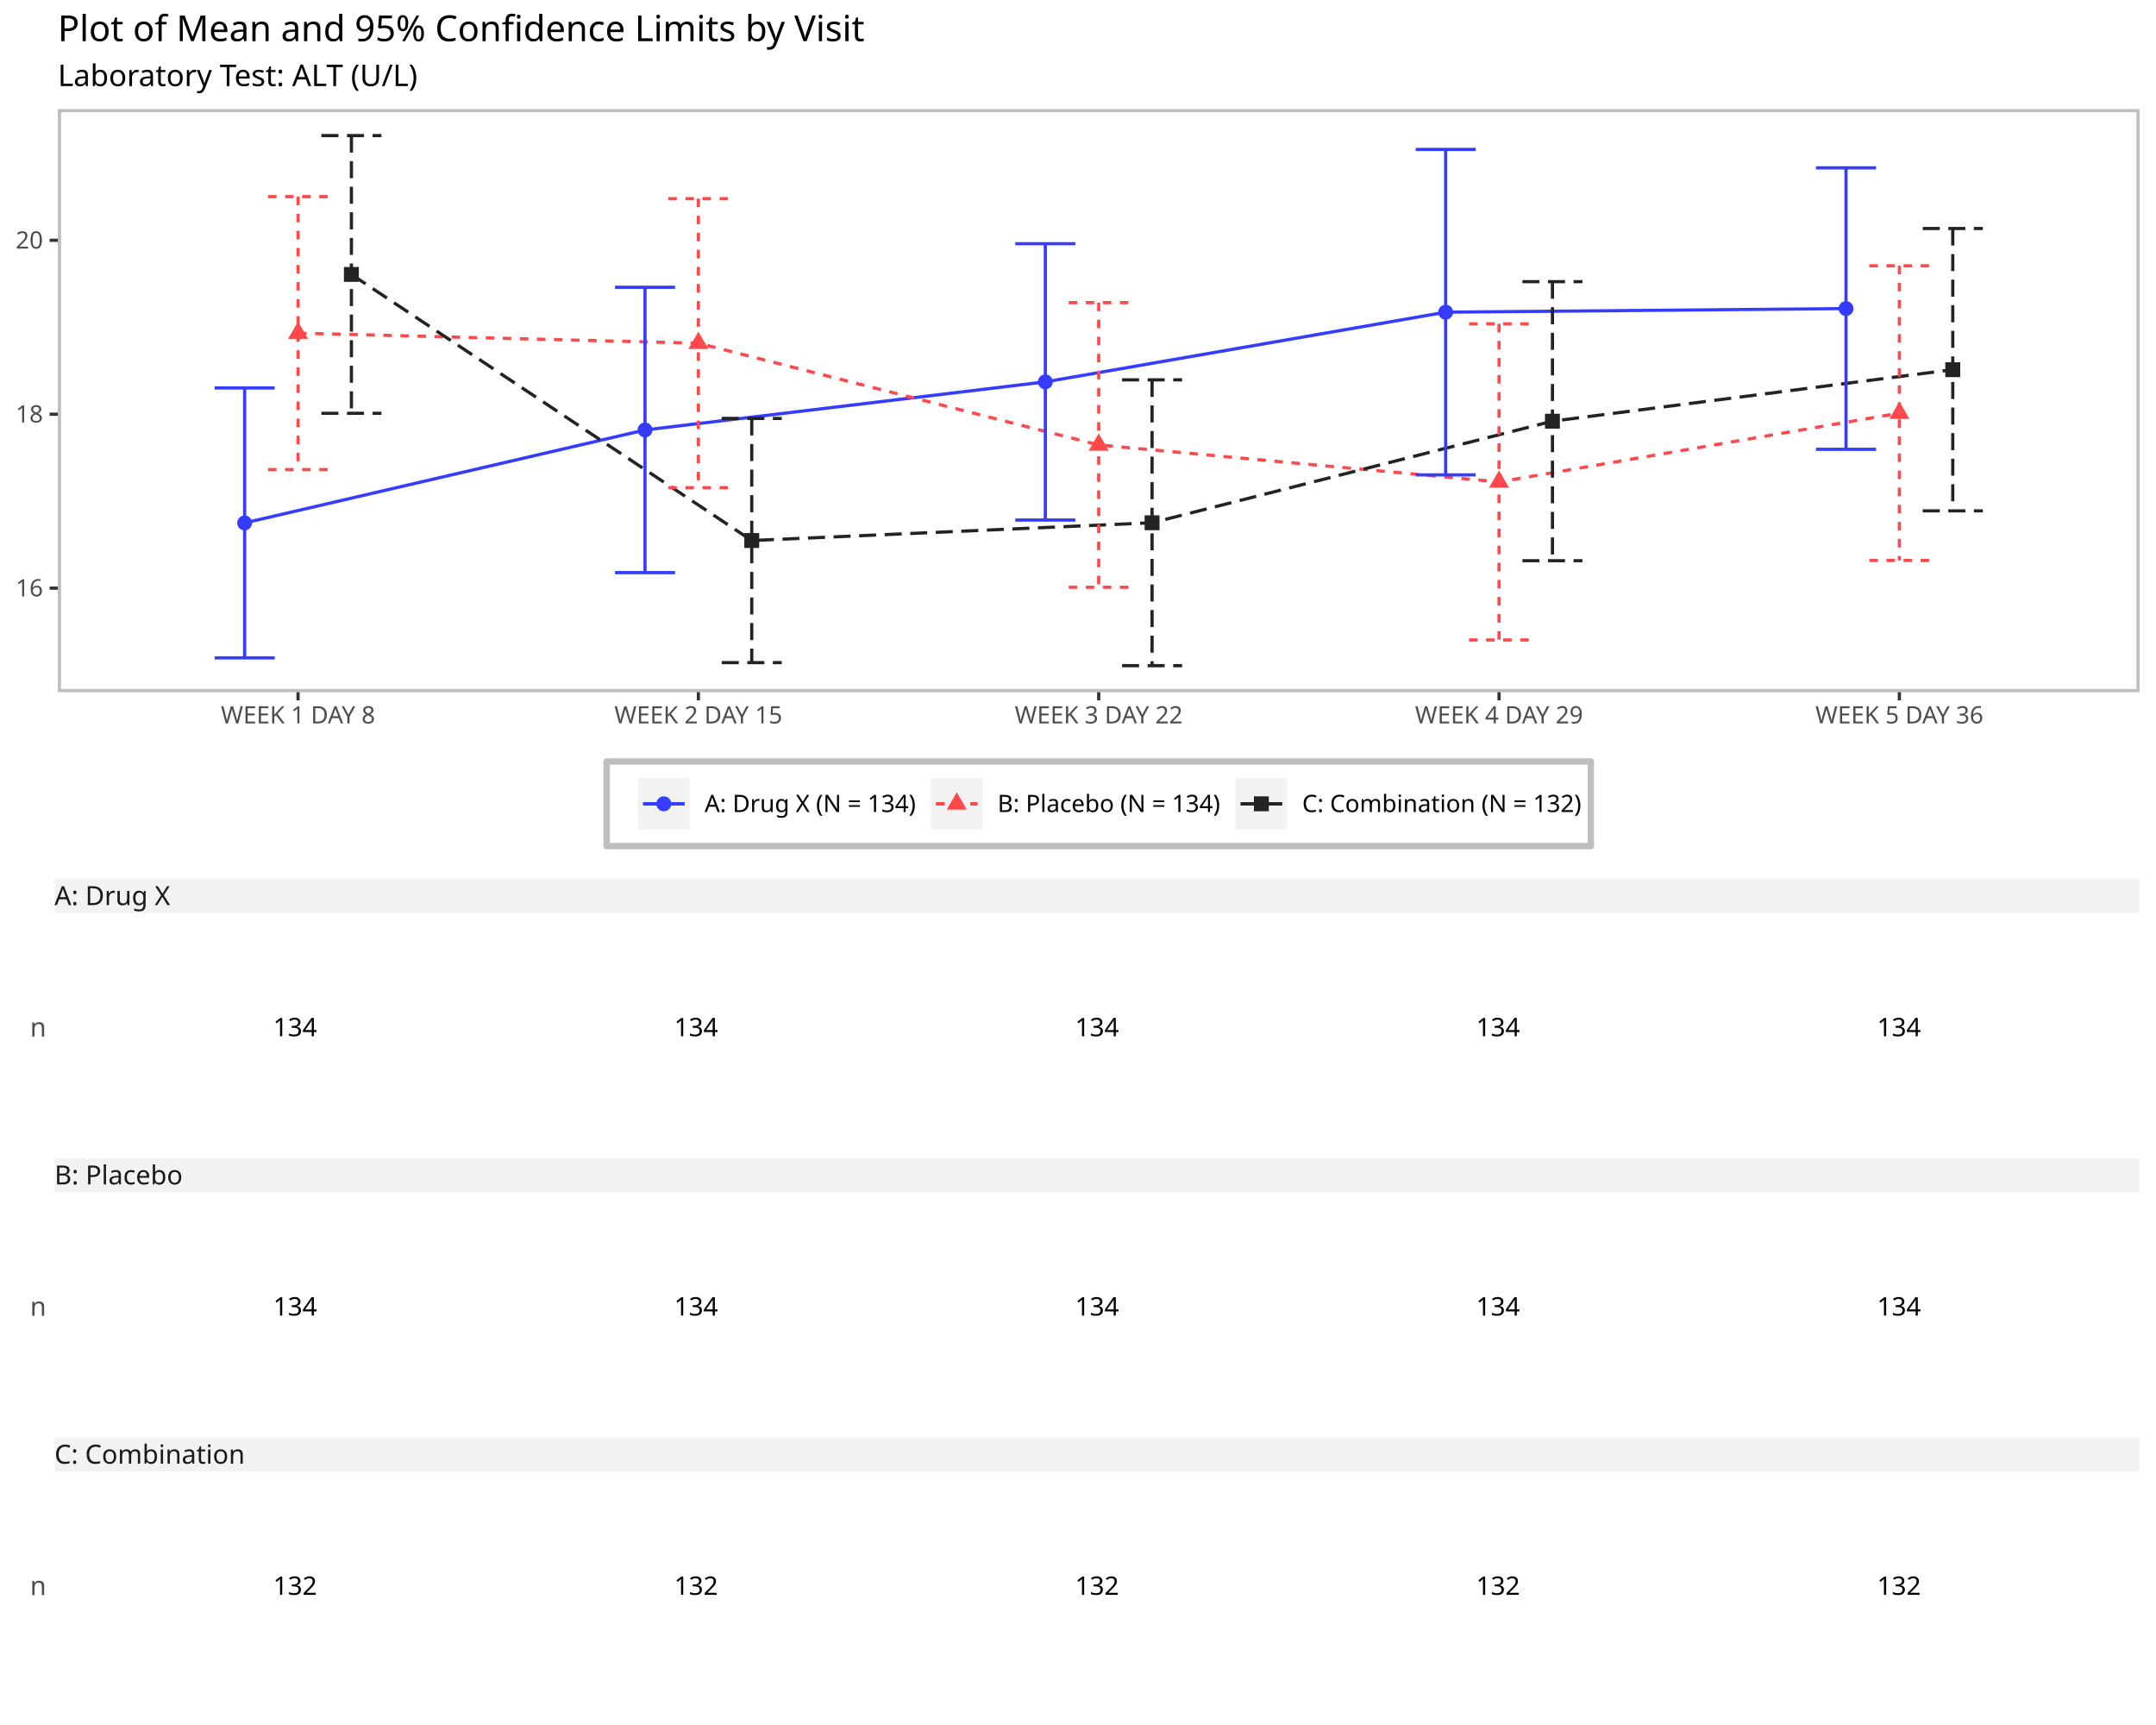
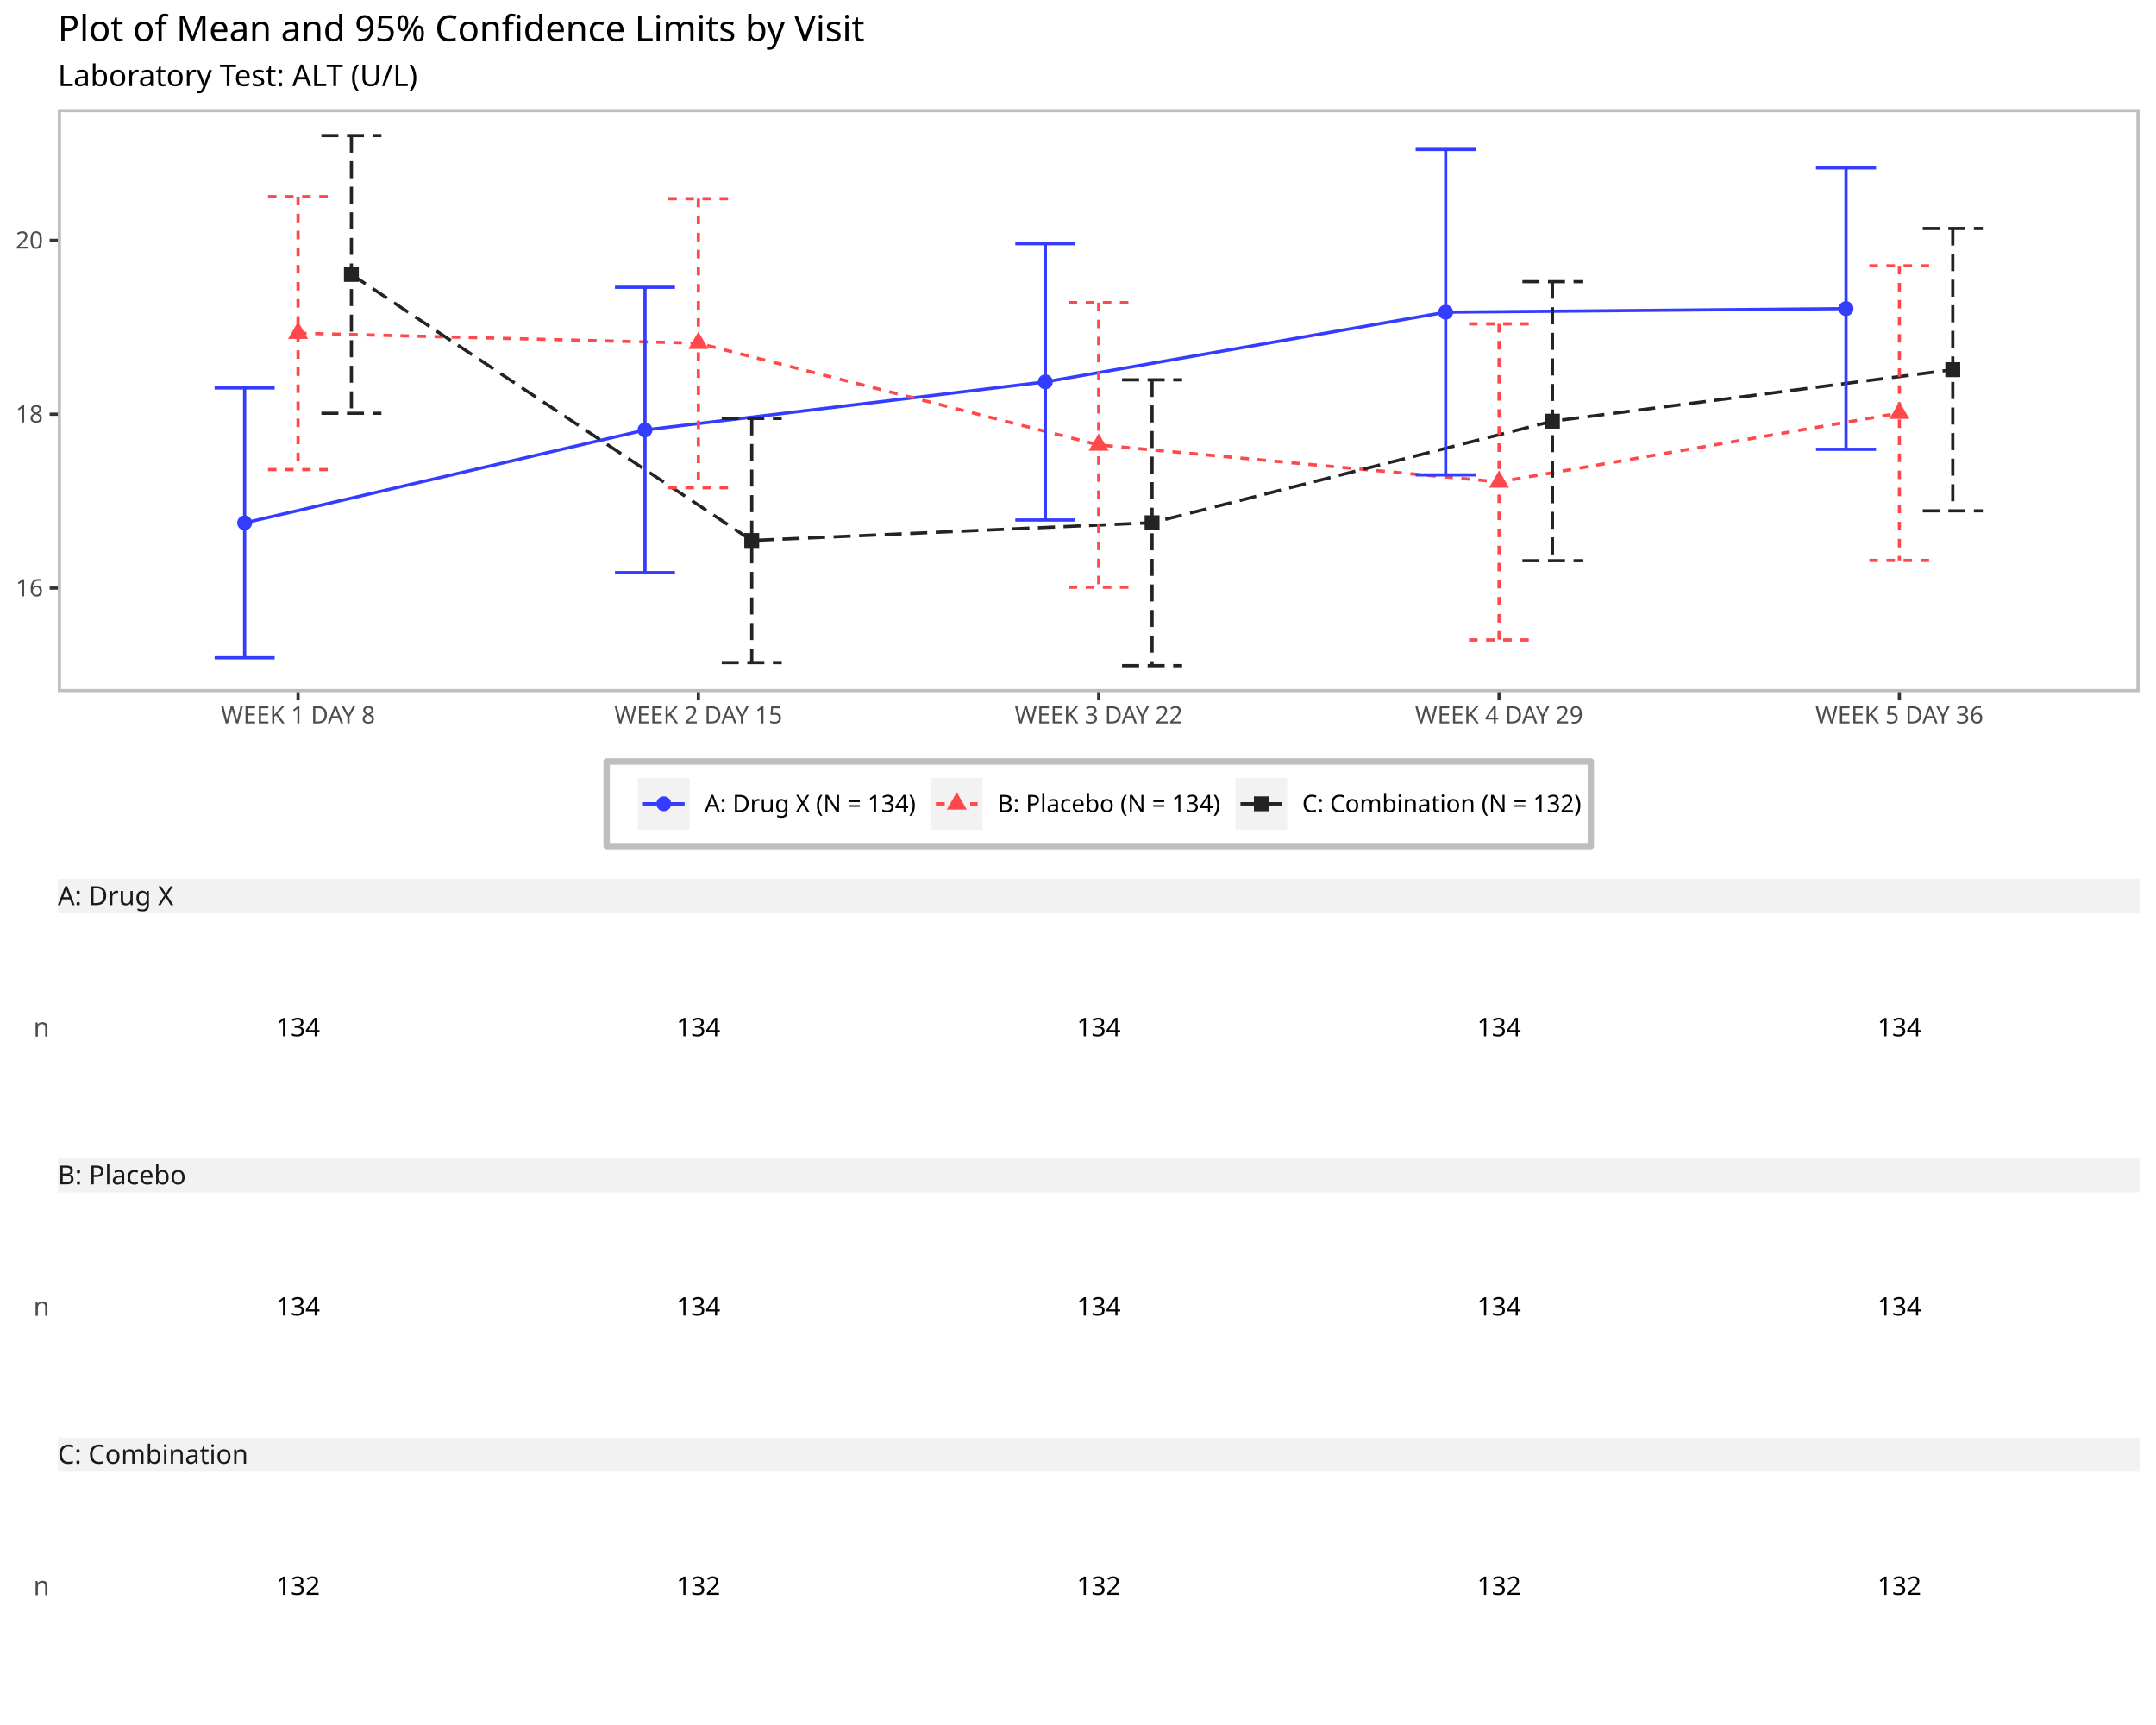
<svg xmlns="http://www.w3.org/2000/svg" class="svglite" data-engine-version="2.0" width="720.00pt" height="576.00pt" viewBox="0 0 720.00 576.00">
  <defs>
    <style type="text/css">
    .svglite line, .svglite polyline, .svglite polygon, .svglite path, .svglite rect, .svglite circle {
      fill: none;
      stroke: #000000;
      stroke-linecap: round;
      stroke-linejoin: round;
      stroke-miterlimit: 10.00;
    }
  </style>
  </defs>
  <rect width="100%" height="100%" style="stroke: none; fill: #FFFFFF;" />
  <defs>
    <clipPath id="cpMC4wMHw3MjAuMDB8MC4wMHw1NzYuMDA=">
      <rect x="0.00" y="0.00" width="720.00" height="576.00" />
    </clipPath>
  </defs>
  <g clip-path="url(#cpMC4wMHw3MjAuMDB8MC4wMHw1NzYuMDA=)">
</g>
  <defs>
    <clipPath id="cpMC4wMHw3MjAuMDB8MC4wMHwyODguMDA=">
      <rect x="0.00" y="0.00" width="720.00" height="288.00" />
    </clipPath>
  </defs>
  <g clip-path="url(#cpMC4wMHw3MjAuMDB8MC4wMHwyODguMDA=)">
    <rect x="0.00" y="-0" width="720.00" height="288.00" style="stroke-width: 1.07; stroke: #FFFFFF; fill: #FFFFFF;" />
  </g>
  <g clip-path="url(#cpMC4wMHw3MjAuMDB8MC4wMHw1NzYuMDA=)">
</g>
  <defs>
    <clipPath id="cpMTkuMzF8NzE0LjUyfDM2LjQyfDIzMS4xMw==">
      <rect x="19.31" y="36.42" width="695.21" height="194.71" />
    </clipPath>
  </defs>
  <g clip-path="url(#cpMTkuMzF8NzE0LjUyfDM2LjQyfDIzMS4xMw==)">
    <circle cx="81.70" cy="174.61" r="2.49" style="stroke-width: 0.71; stroke: none; fill: #343CFF;" />
    <circle cx="215.40" cy="143.57" r="2.49" style="stroke-width: 0.71; stroke: none; fill: #343CFF;" />
    <circle cx="349.09" cy="127.51" r="2.49" style="stroke-width: 0.71; stroke: none; fill: #343CFF;" />
    <circle cx="482.78" cy="104.24" r="2.49" style="stroke-width: 0.71; stroke: none; fill: #343CFF;" />
    <circle cx="616.48" cy="103.04" r="2.49" style="stroke-width: 0.71; stroke: none; fill: #343CFF;" />
    <polygon points="99.53,107.37 102.88,113.17 96.18,113.17 " style="stroke-width: 0.71; stroke: none; fill: #FF484B;" />
    <polygon points="233.22,110.73 236.57,116.53 229.87,116.53 " style="stroke-width: 0.71; stroke: none; fill: #FF484B;" />
    <polygon points="366.92,144.70 370.27,150.51 363.56,150.51 " style="stroke-width: 0.71; stroke: none; fill: #FF484B;" />
    <polygon points="500.61,157.05 503.96,162.85 497.26,162.85 " style="stroke-width: 0.71; stroke: none; fill: #FF484B;" />
    <polygon points="634.30,134.07 637.66,139.88 630.95,139.88 " style="stroke-width: 0.71; stroke: none; fill: #FF484B;" />
    <polygon points="114.86,94.12 119.84,94.12 119.84,89.15 114.86,89.15 " style="stroke-width: 0.71; stroke: none; fill: #232323;" />
    <polygon points="248.56,182.98 253.54,182.98 253.54,178.00 248.56,178.00 " style="stroke-width: 0.71; stroke: none; fill: #232323;" />
    <polygon points="382.25,177.05 387.23,177.05 387.23,172.07 382.25,172.07 " style="stroke-width: 0.71; stroke: none; fill: #232323;" />
    <polygon points="515.95,143.13 520.92,143.13 520.92,138.15 515.95,138.15 " style="stroke-width: 0.71; stroke: none; fill: #232323;" />
    <polygon points="649.64,125.93 654.62,125.93 654.62,120.95 649.64,120.95 " style="stroke-width: 0.71; stroke: none; fill: #232323;" />
    <polyline points="81.70,174.61 215.40,143.57 349.09,127.51 482.78,104.24 616.48,103.04 " style="stroke-width: 1.07; stroke: #343CFF; stroke-linecap: butt;" />
    <polyline points="99.53,111.24 233.22,114.60 366.92,148.57 500.61,160.92 634.30,137.94 " style="stroke-width: 1.07; stroke: #FF484B; stroke-dasharray: 2.85,2.85; stroke-linecap: butt;" />
    <polyline points="117.35,91.64 251.05,180.49 384.74,174.56 518.44,140.64 652.13,123.44 " style="stroke-width: 1.07; stroke: #232323; stroke-dasharray: 5.69,2.85; stroke-linecap: butt;" />
    <polyline points="71.67,129.54 91.73,129.54 " style="stroke-width: 1.07; stroke: #343CFF; stroke-linecap: butt;" />
    <polyline points="81.70,129.54 81.70,219.67 " style="stroke-width: 1.07; stroke: #343CFF; stroke-linecap: butt;" />
    <polyline points="71.67,219.67 91.73,219.67 " style="stroke-width: 1.07; stroke: #343CFF; stroke-linecap: butt;" />
    <polyline points="205.37,95.93 225.42,95.93 " style="stroke-width: 1.07; stroke: #343CFF; stroke-linecap: butt;" />
    <polyline points="215.40,95.93 215.40,191.22 " style="stroke-width: 1.07; stroke: #343CFF; stroke-linecap: butt;" />
    <polyline points="205.37,191.22 225.42,191.22 " style="stroke-width: 1.07; stroke: #343CFF; stroke-linecap: butt;" />
    <polyline points="339.06,81.38 359.12,81.38 " style="stroke-width: 1.07; stroke: #343CFF; stroke-linecap: butt;" />
    <polyline points="349.09,81.38 349.09,173.64 " style="stroke-width: 1.07; stroke: #343CFF; stroke-linecap: butt;" />
    <polyline points="339.06,173.64 359.12,173.64 " style="stroke-width: 1.07; stroke: #343CFF; stroke-linecap: butt;" />
    <polyline points="472.76,49.90 492.81,49.90 " style="stroke-width: 1.07; stroke: #343CFF; stroke-linecap: butt;" />
    <polyline points="482.78,49.90 482.78,158.57 " style="stroke-width: 1.07; stroke: #343CFF; stroke-linecap: butt;" />
    <polyline points="472.76,158.57 492.81,158.57 " style="stroke-width: 1.07; stroke: #343CFF; stroke-linecap: butt;" />
    <polyline points="606.45,56.04 626.51,56.04 " style="stroke-width: 1.07; stroke: #343CFF; stroke-linecap: butt;" />
    <polyline points="616.48,56.04 616.48,150.03 " style="stroke-width: 1.07; stroke: #343CFF; stroke-linecap: butt;" />
    <polyline points="606.45,150.03 626.51,150.03 " style="stroke-width: 1.07; stroke: #343CFF; stroke-linecap: butt;" />
    <polyline points="89.50,65.67 109.55,65.67 " style="stroke-width: 1.07; stroke: #FF484B; stroke-dasharray: 2.85,2.85; stroke-linecap: butt;" />
    <polyline points="99.53,65.67 99.53,156.80 " style="stroke-width: 1.07; stroke: #FF484B; stroke-dasharray: 2.85,2.85; stroke-linecap: butt;" />
    <polyline points="89.50,156.80 109.55,156.80 " style="stroke-width: 1.07; stroke: #FF484B; stroke-dasharray: 2.85,2.85; stroke-linecap: butt;" />
    <polyline points="223.19,66.33 243.25,66.33 " style="stroke-width: 1.07; stroke: #FF484B; stroke-dasharray: 2.85,2.85; stroke-linecap: butt;" />
    <polyline points="233.22,66.33 233.22,162.86 " style="stroke-width: 1.07; stroke: #FF484B; stroke-dasharray: 2.85,2.85; stroke-linecap: butt;" />
    <polyline points="223.19,162.86 243.25,162.86 " style="stroke-width: 1.07; stroke: #FF484B; stroke-dasharray: 2.85,2.85; stroke-linecap: butt;" />
    <polyline points="356.89,101.05 376.94,101.05 " style="stroke-width: 1.07; stroke: #FF484B; stroke-dasharray: 2.85,2.85; stroke-linecap: butt;" />
    <polyline points="366.92,101.05 366.92,196.10 " style="stroke-width: 1.07; stroke: #FF484B; stroke-dasharray: 2.85,2.85; stroke-linecap: butt;" />
    <polyline points="356.89,196.10 376.94,196.10 " style="stroke-width: 1.07; stroke: #FF484B; stroke-dasharray: 2.85,2.85; stroke-linecap: butt;" />
    <polyline points="490.58,108.14 510.64,108.14 " style="stroke-width: 1.07; stroke: #FF484B; stroke-dasharray: 2.85,2.85; stroke-linecap: butt;" />
    <polyline points="500.61,108.14 500.61,213.70 " style="stroke-width: 1.07; stroke: #FF484B; stroke-dasharray: 2.85,2.85; stroke-linecap: butt;" />
    <polyline points="490.58,213.70 510.64,213.70 " style="stroke-width: 1.07; stroke: #FF484B; stroke-dasharray: 2.85,2.85; stroke-linecap: butt;" />
    <polyline points="624.28,88.75 644.33,88.75 " style="stroke-width: 1.07; stroke: #FF484B; stroke-dasharray: 2.85,2.85; stroke-linecap: butt;" />
    <polyline points="634.30,88.75 634.30,187.14 " style="stroke-width: 1.07; stroke: #FF484B; stroke-dasharray: 2.85,2.85; stroke-linecap: butt;" />
    <polyline points="624.28,187.14 644.33,187.14 " style="stroke-width: 1.07; stroke: #FF484B; stroke-dasharray: 2.85,2.85; stroke-linecap: butt;" />
    <polyline points="107.33,45.27 127.38,45.27 " style="stroke-width: 1.07; stroke: #232323; stroke-dasharray: 5.69,2.85; stroke-linecap: butt;" />
    <polyline points="117.35,45.27 117.35,138.00 " style="stroke-width: 1.07; stroke: #232323; stroke-dasharray: 5.69,2.85; stroke-linecap: butt;" />
    <polyline points="107.33,138.00 127.38,138.00 " style="stroke-width: 1.07; stroke: #232323; stroke-dasharray: 5.69,2.85; stroke-linecap: butt;" />
    <polyline points="241.02,139.72 261.07,139.72 " style="stroke-width: 1.07; stroke: #232323; stroke-dasharray: 5.69,2.85; stroke-linecap: butt;" />
    <polyline points="251.05,139.72 251.05,221.26 " style="stroke-width: 1.07; stroke: #232323; stroke-dasharray: 5.69,2.85; stroke-linecap: butt;" />
    <polyline points="241.02,221.26 261.07,221.26 " style="stroke-width: 1.07; stroke: #232323; stroke-dasharray: 5.69,2.85; stroke-linecap: butt;" />
    <polyline points="374.71,126.84 394.77,126.84 " style="stroke-width: 1.07; stroke: #232323; stroke-dasharray: 5.69,2.85; stroke-linecap: butt;" />
    <polyline points="384.74,126.84 384.74,222.28 " style="stroke-width: 1.07; stroke: #232323; stroke-dasharray: 5.69,2.85; stroke-linecap: butt;" />
    <polyline points="374.71,222.28 394.77,222.28 " style="stroke-width: 1.07; stroke: #232323; stroke-dasharray: 5.69,2.85; stroke-linecap: butt;" />
    <polyline points="508.41,94.05 528.46,94.05 " style="stroke-width: 1.07; stroke: #232323; stroke-dasharray: 5.69,2.85; stroke-linecap: butt;" />
    <polyline points="518.44,94.05 518.44,187.23 " style="stroke-width: 1.07; stroke: #232323; stroke-dasharray: 5.69,2.85; stroke-linecap: butt;" />
    <polyline points="508.41,187.23 528.46,187.23 " style="stroke-width: 1.07; stroke: #232323; stroke-dasharray: 5.69,2.85; stroke-linecap: butt;" />
    <polyline points="642.10,76.30 662.16,76.30 " style="stroke-width: 1.07; stroke: #232323; stroke-dasharray: 5.69,2.85; stroke-linecap: butt;" />
    <polyline points="652.13,76.30 652.13,170.58 " style="stroke-width: 1.07; stroke: #232323; stroke-dasharray: 5.69,2.85; stroke-linecap: butt;" />
    <polyline points="642.10,170.58 662.16,170.58 " style="stroke-width: 1.07; stroke: #232323; stroke-dasharray: 5.69,2.85; stroke-linecap: butt;" />
    <rect x="19.31" y="36.42" width="695.21" height="194.71" style="stroke-width: 2.13; stroke: #BEBEBE;" />
  </g>
  <g clip-path="url(#cpMC4wMHw3MjAuMDB8MC4wMHw1NzYuMDA=)">
    <text x="14.38" y="199.14" text-anchor="end" style="font-size: 8.00px; fill: #4D4D4D; font-family: sans;" textLength="8.90px" lengthAdjust="spacingAndGlyphs">16</text>
    <text x="14.38" y="141.07" text-anchor="end" style="font-size: 8.00px; fill: #4D4D4D; font-family: sans;" textLength="8.90px" lengthAdjust="spacingAndGlyphs">18</text>
    <text x="14.38" y="83.00" text-anchor="end" style="font-size: 8.00px; fill: #4D4D4D; font-family: sans;" textLength="8.90px" lengthAdjust="spacingAndGlyphs">20</text>
    <polyline points="16.57,196.39 19.31,196.39 " style="stroke-width: 1.07; stroke: #333333; stroke-linecap: butt;" />
    <polyline points="16.57,138.32 19.31,138.32 " style="stroke-width: 1.07; stroke: #333333; stroke-linecap: butt;" />
    <polyline points="16.57,80.24 19.31,80.24 " style="stroke-width: 1.07; stroke: #333333; stroke-linecap: butt;" />
    <polyline points="99.53,233.87 99.53,231.13 " style="stroke-width: 1.07; stroke: #333333; stroke-linecap: butt;" />
    <polyline points="233.22,233.87 233.22,231.13 " style="stroke-width: 1.07; stroke: #333333; stroke-linecap: butt;" />
    <polyline points="366.92,233.87 366.92,231.13 " style="stroke-width: 1.07; stroke: #333333; stroke-linecap: butt;" />
    <polyline points="500.61,233.87 500.61,231.13 " style="stroke-width: 1.07; stroke: #333333; stroke-linecap: butt;" />
    <polyline points="634.30,233.87 634.30,231.13 " style="stroke-width: 1.07; stroke: #333333; stroke-linecap: butt;" />
    <text x="99.53" y="241.56" text-anchor="middle" style="font-size: 8.00px; fill: #4D4D4D; font-family: sans;" textLength="55.58px" lengthAdjust="spacingAndGlyphs">WEEK 1 DAY 8</text>
    <text x="233.22" y="241.56" text-anchor="middle" style="font-size: 8.00px; fill: #4D4D4D; font-family: sans;" textLength="60.03px" lengthAdjust="spacingAndGlyphs">WEEK 2 DAY 15</text>
    <text x="366.92" y="241.56" text-anchor="middle" style="font-size: 8.00px; fill: #4D4D4D; font-family: sans;" textLength="60.03px" lengthAdjust="spacingAndGlyphs">WEEK 3 DAY 22</text>
    <text x="500.61" y="241.56" text-anchor="middle" style="font-size: 8.00px; fill: #4D4D4D; font-family: sans;" textLength="60.03px" lengthAdjust="spacingAndGlyphs">WEEK 4 DAY 29</text>
    <text x="634.30" y="241.56" text-anchor="middle" style="font-size: 8.00px; fill: #4D4D4D; font-family: sans;" textLength="60.03px" lengthAdjust="spacingAndGlyphs">WEEK 5 DAY 36</text>
    <rect x="202.58" y="254.28" width="328.68" height="28.24" style="stroke-width: 2.13; stroke: #BEBEBE;" />
    <rect x="213.04" y="259.76" width="17.28" height="17.28" style="stroke-width: 1.07; stroke: none; fill: #F2F2F2;" />
    <circle cx="221.68" cy="268.40" r="2.49" style="stroke-width: 0.71; stroke: none; fill: #343CFF;" />
    <line x1="214.76" y1="268.40" x2="228.59" y2="268.40" style="stroke-width: 1.07; stroke: #343CFF; stroke-linecap: butt;" />
    <line x1="214.76" y1="268.40" x2="228.59" y2="268.40" style="stroke-width: 1.07; stroke: #343CFF; stroke-linecap: butt;" />
    <rect x="310.87" y="259.76" width="17.28" height="17.28" style="stroke-width: 1.07; stroke: none; fill: #F2F2F2;" />
    <polygon points="319.51,264.53 322.86,270.34 316.16,270.34 " style="stroke-width: 0.71; stroke: none; fill: #FF484B;" />
    <line x1="312.60" y1="268.40" x2="326.42" y2="268.40" style="stroke-width: 1.07; stroke: #FF484B; stroke-dasharray: 2.85,2.85; stroke-linecap: butt;" />
    <line x1="312.60" y1="268.40" x2="326.42" y2="268.40" style="stroke-width: 1.07; stroke: #FF484B; stroke-dasharray: 2.85,2.85; stroke-linecap: butt;" />
    <rect x="412.59" y="259.76" width="17.28" height="17.28" style="stroke-width: 1.07; stroke: none; fill: #F2F2F2;" />
    <polygon points="418.75,270.89 423.72,270.89 423.72,265.91 418.75,265.91 " style="stroke-width: 0.71; stroke: none; fill: #232323;" />
    <line x1="414.32" y1="268.40" x2="428.15" y2="268.40" style="stroke-width: 1.07; stroke: #232323; stroke-dasharray: 5.69,2.85; stroke-linecap: butt;" />
    <line x1="414.32" y1="268.40" x2="428.15" y2="268.40" style="stroke-width: 1.07; stroke: #232323; stroke-dasharray: 5.69,2.85; stroke-linecap: butt;" />
    <text x="235.30" y="271.15" style="font-size: 8.00px; font-family: sans;" textLength="70.48px" lengthAdjust="spacingAndGlyphs">A: Drug X (N = 134)</text>
    <text x="333.13" y="271.15" style="font-size: 8.00px; font-family: sans;" textLength="74.50px" lengthAdjust="spacingAndGlyphs">B: Placebo (N = 134)</text>
    <text x="434.86" y="271.15" style="font-size: 8.00px; font-family: sans;" textLength="90.94px" lengthAdjust="spacingAndGlyphs">C: Combination (N = 132)</text>
    <text x="19.31" y="28.74" style="font-size: 10.00px; font-family: sans;" textLength="118.94px" lengthAdjust="spacingAndGlyphs">Laboratory Test: ALT (U/L)</text>
    <text x="19.31" y="13.74" style="font-size: 12.00px; font-family: sans;" textLength="258.83px" lengthAdjust="spacingAndGlyphs">Plot of Mean and 95% Confidence Limits by Visit</text>
  </g>
  <defs>
    <clipPath id="cpMC4wMHw3MjAuMDB8Mjg4LjAwfDU3Ni4wMA==">
-       <rect x="0" y="288.00" width="720.00" height="288.00" />
+       <rect x="0.00" y="288.00" width="720.00" height="288.00" />
    </clipPath>
  </defs>
  <g clip-path="url(#cpMC4wMHw3MjAuMDB8Mjg4LjAwfDU3Ni4wMA==)">
-     <rect x="0" y="288.00" width="720.00" height="288.00" style="stroke-width: 1.07; stroke: #FFFFFF; fill: #FFFFFF;" />
-   </g>
-   <g clip-path="url(#cpMC4wMHw3MjAuMDB8MC4wMHw1NzYuMDA=)">
- </g>
-   <defs>
-     <clipPath id="cpMTguMjB8NzE0LjUyfDMwNC45MXwzODEuMjY=">
-       <rect x="18.20" y="304.91" width="696.32" height="76.35" />
-     </clipPath>
-   </defs>
-   <g clip-path="url(#cpMTguMjB8NzE0LjUyfDMwNC45MXwzODEuMjY=)">
-     <rect x="18.20" y="304.91" width="696.32" height="76.35" style="stroke-width: 1.07; stroke: none; fill: #FFFFFF;" />
-     <text x="98.55" y="346.02" text-anchor="middle" style="font-size: 8.54px; font-family: sans;" textLength="14.24px" lengthAdjust="spacingAndGlyphs">134</text>
-     <text x="232.46" y="346.02" text-anchor="middle" style="font-size: 8.54px; font-family: sans;" textLength="14.24px" lengthAdjust="spacingAndGlyphs">134</text>
-     <text x="366.36" y="346.02" text-anchor="middle" style="font-size: 8.54px; font-family: sans;" textLength="14.24px" lengthAdjust="spacingAndGlyphs">134</text>
-     <text x="500.27" y="346.02" text-anchor="middle" style="font-size: 8.54px; font-family: sans;" textLength="14.24px" lengthAdjust="spacingAndGlyphs">134</text>
-     <text x="634.18" y="346.02" text-anchor="middle" style="font-size: 8.54px; font-family: sans;" textLength="14.24px" lengthAdjust="spacingAndGlyphs">134</text>
-   </g>
-   <g clip-path="url(#cpMC4wMHw3MjAuMDB8MC4wMHw1NzYuMDA=)">
- </g>
-   <defs>
-     <clipPath id="cpMTguMjB8NzE0LjUyfDM5OC4xN3w0NzQuNTI=">
-       <rect x="18.20" y="398.17" width="696.32" height="76.35" />
-     </clipPath>
-   </defs>
-   <g clip-path="url(#cpMTguMjB8NzE0LjUyfDM5OC4xN3w0NzQuNTI=)">
-     <rect x="18.20" y="398.17" width="696.32" height="76.35" style="stroke-width: 1.07; stroke: none; fill: #FFFFFF;" />
-     <text x="98.55" y="439.28" text-anchor="middle" style="font-size: 8.54px; font-family: sans;" textLength="14.24px" lengthAdjust="spacingAndGlyphs">134</text>
-     <text x="232.46" y="439.28" text-anchor="middle" style="font-size: 8.54px; font-family: sans;" textLength="14.24px" lengthAdjust="spacingAndGlyphs">134</text>
-     <text x="366.36" y="439.28" text-anchor="middle" style="font-size: 8.54px; font-family: sans;" textLength="14.24px" lengthAdjust="spacingAndGlyphs">134</text>
-     <text x="500.27" y="439.28" text-anchor="middle" style="font-size: 8.54px; font-family: sans;" textLength="14.24px" lengthAdjust="spacingAndGlyphs">134</text>
-     <text x="634.18" y="439.28" text-anchor="middle" style="font-size: 8.54px; font-family: sans;" textLength="14.24px" lengthAdjust="spacingAndGlyphs">134</text>
-   </g>
-   <g clip-path="url(#cpMC4wMHw3MjAuMDB8MC4wMHw1NzYuMDA=)">
- </g>
-   <defs>
-     <clipPath id="cpMTguMjB8NzE0LjUyfDQ5MS40M3w1NjcuNzg=">
-       <rect x="18.20" y="491.43" width="696.32" height="76.35" />
-     </clipPath>
-   </defs>
-   <g clip-path="url(#cpMTguMjB8NzE0LjUyfDQ5MS40M3w1NjcuNzg=)">
-     <rect x="18.20" y="491.43" width="696.32" height="76.35" style="stroke-width: 1.07; stroke: none; fill: #FFFFFF;" />
-     <text x="98.55" y="532.54" text-anchor="middle" style="font-size: 8.54px; font-family: sans;" textLength="14.24px" lengthAdjust="spacingAndGlyphs">132</text>
-     <text x="232.46" y="532.54" text-anchor="middle" style="font-size: 8.54px; font-family: sans;" textLength="14.24px" lengthAdjust="spacingAndGlyphs">132</text>
-     <text x="366.36" y="532.54" text-anchor="middle" style="font-size: 8.54px; font-family: sans;" textLength="14.24px" lengthAdjust="spacingAndGlyphs">132</text>
-     <text x="500.27" y="532.54" text-anchor="middle" style="font-size: 8.54px; font-family: sans;" textLength="14.24px" lengthAdjust="spacingAndGlyphs">132</text>
-     <text x="634.18" y="532.54" text-anchor="middle" style="font-size: 8.54px; font-family: sans;" textLength="14.24px" lengthAdjust="spacingAndGlyphs">132</text>
-   </g>
-   <g clip-path="url(#cpMC4wMHw3MjAuMDB8MC4wMHw1NzYuMDA=)">
- </g>
-   <defs>
-     <clipPath id="cpMTguMjB8NzE0LjUyfDQ4MC4wMHw0OTEuNDM=">
-       <rect x="18.20" y="480.00" width="696.32" height="11.43" />
-     </clipPath>
-   </defs>
-   <g clip-path="url(#cpMTguMjB8NzE0LjUyfDQ4MC4wMHw0OTEuNDM=)">
-     <rect x="18.20" y="480.00" width="696.32" height="11.43" style="stroke-width: 1.07; stroke: none; fill: #F2F2F2;" />
-     <text x="18.20" y="488.74" style="font-size: 8.80px; fill: #1A1A1A; font-family: sans;" textLength="60.66px" lengthAdjust="spacingAndGlyphs">C: Combination</text>
-   </g>
-   <g clip-path="url(#cpMC4wMHw3MjAuMDB8MC4wMHw1NzYuMDA=)">
- </g>
-   <defs>
-     <clipPath id="cpMTguMjB8NzE0LjUyfDM4Ni43NHwzOTguMTc=">
-       <rect x="18.20" y="386.74" width="696.32" height="11.43" />
-     </clipPath>
-   </defs>
-   <g clip-path="url(#cpMTguMjB8NzE0LjUyfDM4Ni43NHwzOTguMTc=)">
-     <rect x="18.20" y="386.74" width="696.32" height="11.43" style="stroke-width: 1.07; stroke: none; fill: #F2F2F2;" />
-     <text x="18.20" y="395.48" style="font-size: 8.80px; fill: #1A1A1A; font-family: sans;" textLength="42.57px" lengthAdjust="spacingAndGlyphs">B: Placebo</text>
-   </g>
-   <g clip-path="url(#cpMC4wMHw3MjAuMDB8MC4wMHw1NzYuMDA=)">
- </g>
-   <defs>
-     <clipPath id="cpMTguMjB8NzE0LjUyfDI5My40OHwzMDQuOTE=">
-       <rect x="18.20" y="293.48" width="696.32" height="11.43" />
-     </clipPath>
-   </defs>
-   <g clip-path="url(#cpMTguMjB8NzE0LjUyfDI5My40OHwzMDQuOTE=)">
-     <rect x="18.20" y="293.48" width="696.32" height="11.43" style="stroke-width: 1.07; stroke: none; fill: #F2F2F2;" />
-     <text x="18.20" y="302.22" style="font-size: 8.80px; fill: #1A1A1A; font-family: sans;" textLength="38.15px" lengthAdjust="spacingAndGlyphs">A: Drug X</text>
-   </g>
-   <g clip-path="url(#cpMC4wMHw3MjAuMDB8MC4wMHw1NzYuMDA=)">
-     <text x="15.46" y="346.11" text-anchor="end" style="font-size: 8.80px; fill: #4D4D4D; font-family: sans;" textLength="4.89px" lengthAdjust="spacingAndGlyphs">n</text>
-     <text x="15.46" y="439.37" text-anchor="end" style="font-size: 8.80px; fill: #4D4D4D; font-family: sans;" textLength="4.89px" lengthAdjust="spacingAndGlyphs">n</text>
-     <text x="15.46" y="532.63" text-anchor="end" style="font-size: 8.80px; fill: #4D4D4D; font-family: sans;" textLength="4.89px" lengthAdjust="spacingAndGlyphs">n</text>
+     <rect x="0.00" y="288.00" width="720.00" height="288.00" style="stroke-width: 1.07; stroke: #FFFFFF; fill: #FFFFFF;" />
+   </g>
+   <g clip-path="url(#cpMC4wMHw3MjAuMDB8MC4wMHw1NzYuMDA=)">
+ </g>
+   <defs>
+     <clipPath id="cpMTkuMzF8NzE0LjUyfDMwNC45MXwzODEuMjY=">
+       <rect x="19.31" y="304.91" width="695.21" height="76.35" />
+     </clipPath>
+   </defs>
+   <g clip-path="url(#cpMTkuMzF8NzE0LjUyfDMwNC45MXwzODEuMjY=)">
+     <rect x="19.31" y="304.91" width="695.21" height="76.35" style="stroke-width: 1.07; stroke: none; fill: #FFFFFF;" />
+     <text x="99.53" y="346.02" text-anchor="middle" style="font-size: 8.54px; font-family: sans;" textLength="14.24px" lengthAdjust="spacingAndGlyphs">134</text>
+     <text x="233.22" y="346.02" text-anchor="middle" style="font-size: 8.54px; font-family: sans;" textLength="14.24px" lengthAdjust="spacingAndGlyphs">134</text>
+     <text x="366.92" y="346.02" text-anchor="middle" style="font-size: 8.54px; font-family: sans;" textLength="14.24px" lengthAdjust="spacingAndGlyphs">134</text>
+     <text x="500.61" y="346.02" text-anchor="middle" style="font-size: 8.54px; font-family: sans;" textLength="14.24px" lengthAdjust="spacingAndGlyphs">134</text>
+     <text x="634.30" y="346.02" text-anchor="middle" style="font-size: 8.54px; font-family: sans;" textLength="14.24px" lengthAdjust="spacingAndGlyphs">134</text>
+   </g>
+   <g clip-path="url(#cpMC4wMHw3MjAuMDB8MC4wMHw1NzYuMDA=)">
+ </g>
+   <defs>
+     <clipPath id="cpMTkuMzF8NzE0LjUyfDM5OC4xN3w0NzQuNTI=">
+       <rect x="19.31" y="398.17" width="695.21" height="76.35" />
+     </clipPath>
+   </defs>
+   <g clip-path="url(#cpMTkuMzF8NzE0LjUyfDM5OC4xN3w0NzQuNTI=)">
+     <rect x="19.31" y="398.17" width="695.21" height="76.35" style="stroke-width: 1.07; stroke: none; fill: #FFFFFF;" />
+     <text x="99.53" y="439.28" text-anchor="middle" style="font-size: 8.54px; font-family: sans;" textLength="14.24px" lengthAdjust="spacingAndGlyphs">134</text>
+     <text x="233.22" y="439.28" text-anchor="middle" style="font-size: 8.54px; font-family: sans;" textLength="14.24px" lengthAdjust="spacingAndGlyphs">134</text>
+     <text x="366.92" y="439.28" text-anchor="middle" style="font-size: 8.54px; font-family: sans;" textLength="14.24px" lengthAdjust="spacingAndGlyphs">134</text>
+     <text x="500.61" y="439.28" text-anchor="middle" style="font-size: 8.54px; font-family: sans;" textLength="14.24px" lengthAdjust="spacingAndGlyphs">134</text>
+     <text x="634.30" y="439.28" text-anchor="middle" style="font-size: 8.54px; font-family: sans;" textLength="14.24px" lengthAdjust="spacingAndGlyphs">134</text>
+   </g>
+   <g clip-path="url(#cpMC4wMHw3MjAuMDB8MC4wMHw1NzYuMDA=)">
+ </g>
+   <defs>
+     <clipPath id="cpMTkuMzF8NzE0LjUyfDQ5MS40M3w1NjcuNzg=">
+       <rect x="19.31" y="491.43" width="695.21" height="76.35" />
+     </clipPath>
+   </defs>
+   <g clip-path="url(#cpMTkuMzF8NzE0LjUyfDQ5MS40M3w1NjcuNzg=)">
+     <rect x="19.31" y="491.43" width="695.21" height="76.35" style="stroke-width: 1.07; stroke: none; fill: #FFFFFF;" />
+     <text x="99.53" y="532.54" text-anchor="middle" style="font-size: 8.54px; font-family: sans;" textLength="14.24px" lengthAdjust="spacingAndGlyphs">132</text>
+     <text x="233.22" y="532.54" text-anchor="middle" style="font-size: 8.54px; font-family: sans;" textLength="14.24px" lengthAdjust="spacingAndGlyphs">132</text>
+     <text x="366.92" y="532.54" text-anchor="middle" style="font-size: 8.54px; font-family: sans;" textLength="14.24px" lengthAdjust="spacingAndGlyphs">132</text>
+     <text x="500.61" y="532.54" text-anchor="middle" style="font-size: 8.54px; font-family: sans;" textLength="14.24px" lengthAdjust="spacingAndGlyphs">132</text>
+     <text x="634.30" y="532.54" text-anchor="middle" style="font-size: 8.54px; font-family: sans;" textLength="14.24px" lengthAdjust="spacingAndGlyphs">132</text>
+   </g>
+   <g clip-path="url(#cpMC4wMHw3MjAuMDB8MC4wMHw1NzYuMDA=)">
+ </g>
+   <defs>
+     <clipPath id="cpMTkuMzF8NzE0LjUyfDQ4MC4wMHw0OTEuNDM=">
+       <rect x="19.31" y="480.00" width="695.21" height="11.43" />
+     </clipPath>
+   </defs>
+   <g clip-path="url(#cpMTkuMzF8NzE0LjUyfDQ4MC4wMHw0OTEuNDM=)">
+     <rect x="19.31" y="480.00" width="695.21" height="11.43" style="stroke-width: 1.07; stroke: none; fill: #F2F2F2;" />
+     <text x="19.31" y="488.74" style="font-size: 8.80px; fill: #1A1A1A; font-family: sans;" textLength="60.66px" lengthAdjust="spacingAndGlyphs">C: Combination</text>
+   </g>
+   <g clip-path="url(#cpMC4wMHw3MjAuMDB8MC4wMHw1NzYuMDA=)">
+ </g>
+   <defs>
+     <clipPath id="cpMTkuMzF8NzE0LjUyfDM4Ni43NHwzOTguMTc=">
+       <rect x="19.31" y="386.74" width="695.21" height="11.43" />
+     </clipPath>
+   </defs>
+   <g clip-path="url(#cpMTkuMzF8NzE0LjUyfDM4Ni43NHwzOTguMTc=)">
+     <rect x="19.31" y="386.74" width="695.21" height="11.43" style="stroke-width: 1.07; stroke: none; fill: #F2F2F2;" />
+     <text x="19.31" y="395.48" style="font-size: 8.80px; fill: #1A1A1A; font-family: sans;" textLength="42.57px" lengthAdjust="spacingAndGlyphs">B: Placebo</text>
+   </g>
+   <g clip-path="url(#cpMC4wMHw3MjAuMDB8MC4wMHw1NzYuMDA=)">
+ </g>
+   <defs>
+     <clipPath id="cpMTkuMzF8NzE0LjUyfDI5My40OHwzMDQuOTE=">
+       <rect x="19.31" y="293.48" width="695.21" height="11.43" />
+     </clipPath>
+   </defs>
+   <g clip-path="url(#cpMTkuMzF8NzE0LjUyfDI5My40OHwzMDQuOTE=)">
+     <rect x="19.31" y="293.48" width="695.21" height="11.43" style="stroke-width: 1.07; stroke: none; fill: #F2F2F2;" />
+     <text x="19.31" y="302.22" style="font-size: 8.80px; fill: #1A1A1A; font-family: sans;" textLength="38.15px" lengthAdjust="spacingAndGlyphs">A: Drug X</text>
+   </g>
+   <g clip-path="url(#cpMC4wMHw3MjAuMDB8MC4wMHw1NzYuMDA=)">
+     <text x="16.57" y="346.11" text-anchor="end" style="font-size: 8.80px; fill: #4D4D4D; font-family: sans;" textLength="4.89px" lengthAdjust="spacingAndGlyphs">n</text>
+     <text x="16.57" y="439.37" text-anchor="end" style="font-size: 8.80px; fill: #4D4D4D; font-family: sans;" textLength="4.89px" lengthAdjust="spacingAndGlyphs">n</text>
+     <text x="16.57" y="532.63" text-anchor="end" style="font-size: 8.80px; fill: #4D4D4D; font-family: sans;" textLength="4.89px" lengthAdjust="spacingAndGlyphs">n</text>
  </g>
</svg>
